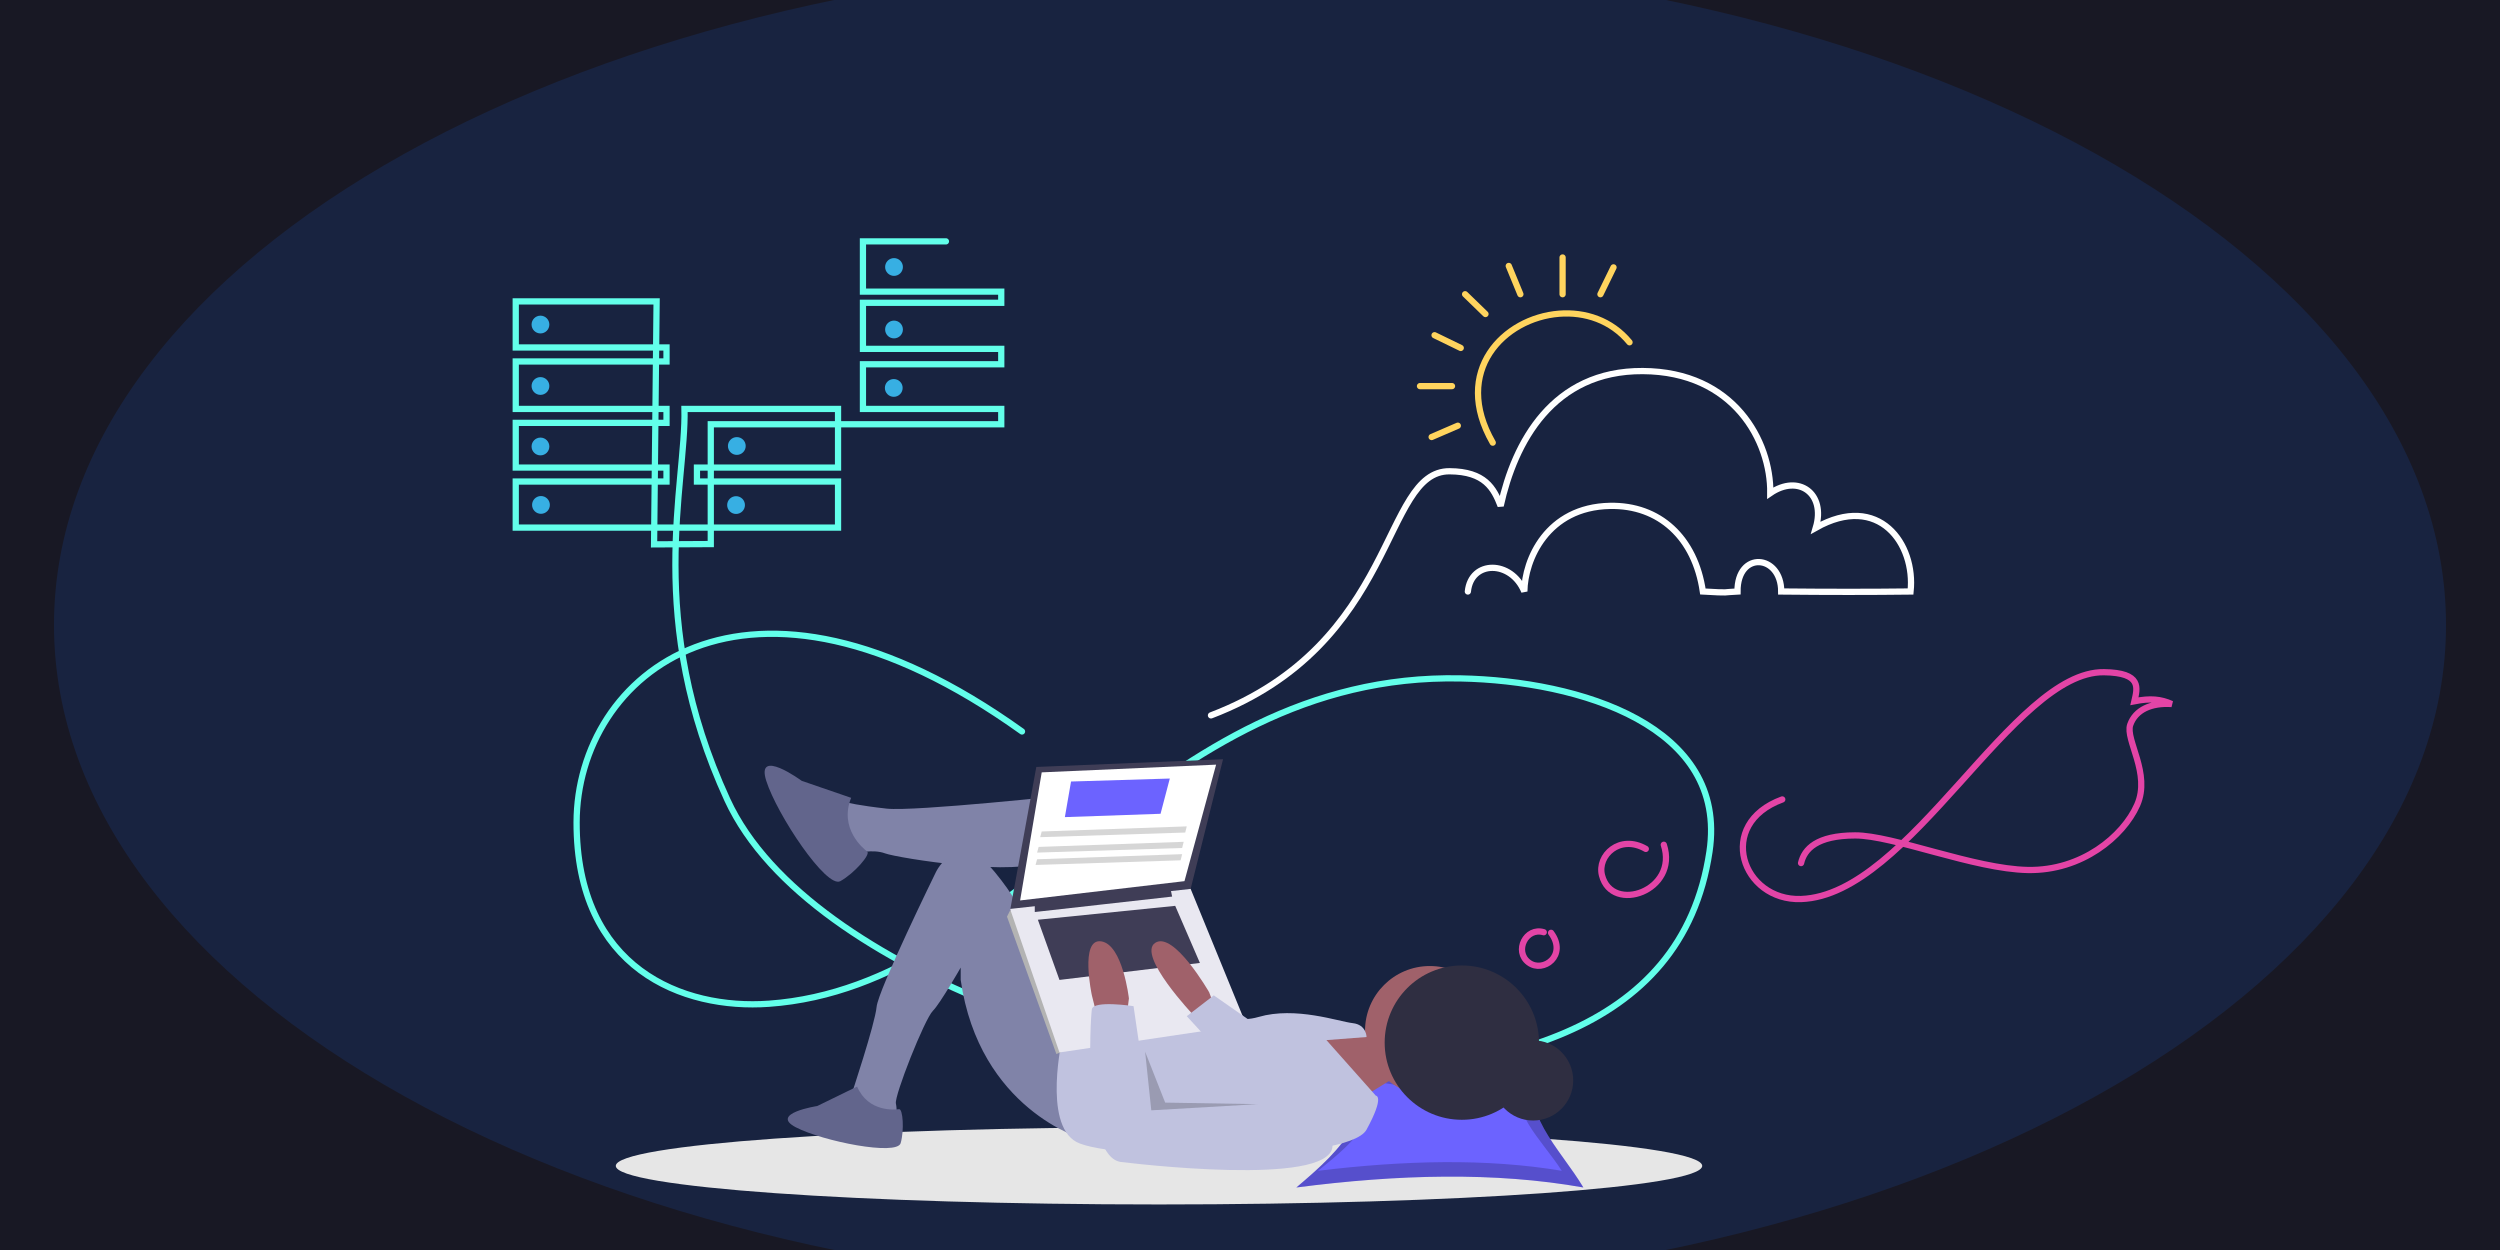
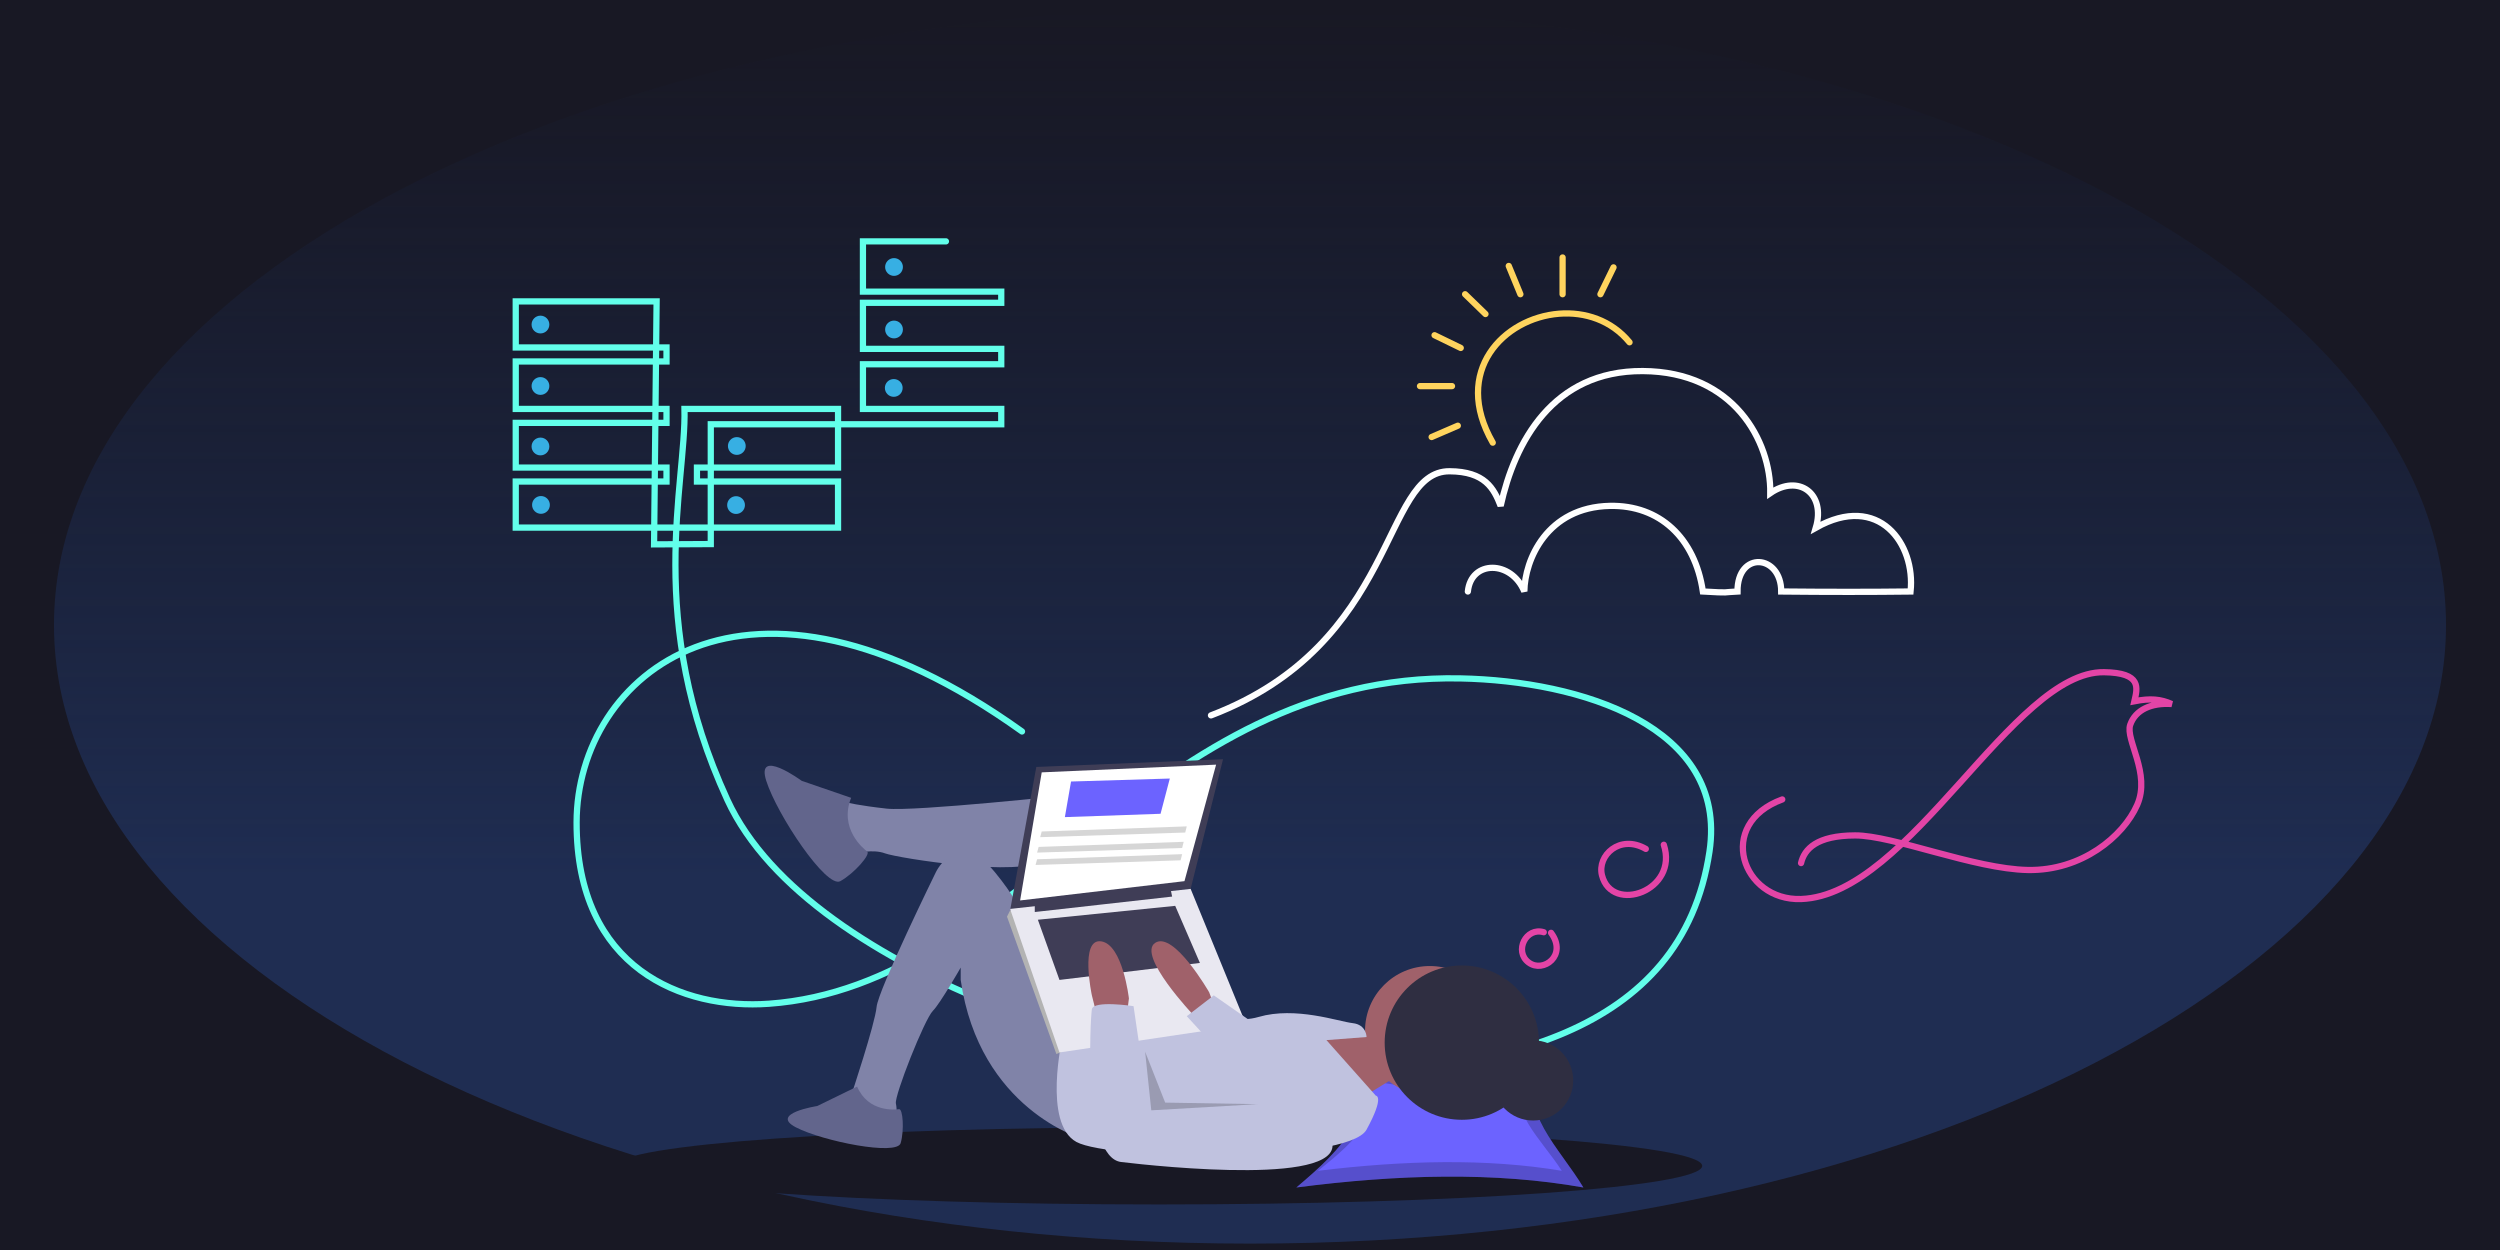
- <svg xmlns="http://www.w3.org/2000/svg" width="800" height="400" viewBox="0 0 800 400" version="1.1" id="anim">
+ <svg xmlns="http://www.w3.org/2000/svg" xmlns:xlink="http://www.w3.org/1999/xlink" width="800" height="400" viewBox="0 0 800 400" version="1.1" id="anim">
  <defs id="defs1080">
-     <clipPath clipPathUnits="userSpaceOnUse" id="clipPath1008">
-       <ellipse style="opacity:1;fill:#182340;fill-opacity:1;stroke:none;stroke-width:2.02;stroke-linecap:round;stroke-miterlimit:3;stroke-dasharray:none;stroke-opacity:1" id="ellipse1010" ry="213.249" rx="382.724" cy="200" cx="400" />
-     </clipPath>
+     <linearGradient id="linearGradient912">
+       <stop style="stop-color:#1f2d52;stop-opacity:1" offset="0" id="stop908" />
+       <stop style="stop-color:#182340;stop-opacity:0;" offset="1" id="stop910" />
+     </linearGradient>
+     <linearGradient xlink:href="#linearGradient912" id="linearGradient914" x1="435.621" y1="280.459" x2="435.621" y2="2.511" gradientUnits="userSpaceOnUse" />
  </defs>
  <g id="bck" style="display:inline;mix-blend-mode:normal;opacity:1">
    <rect style="opacity:1;fill:#181824;fill-opacity:1;stroke:none;stroke-width:0;stroke-miterlimit:4;stroke-dasharray:none" id="rect900" width="800" height="400" x="0" y="0" />
-     <rect style="display:inline;mix-blend-mode:normal;fill:#182340;fill-opacity:1;stroke:none;stroke-width:0;stroke-miterlimit:4;stroke-dasharray:none" id="rect900-1" width="800" height="400" x="0" y="0" clip-path="url(#clipPath1008)" />
+     <ellipse style="opacity:1;fill:url(#linearGradient914);fill-opacity:1;stroke:none;stroke-width:1.946;stroke-linecap:round;stroke-miterlimit:3;stroke-dasharray:none;stroke-opacity:1" id="ellipse1010" ry="197.955" rx="382.724" cy="200" cx="400" />
  </g>
  <g id="g1033" style="display:inline">
    <path d="m 327.044,234.07 c -88.853,-63.611 -142.436,-17.955 -142.531,29.043 -0.096,46.998 34.08,60.045 61.527,58.086 79.969,-5.709 122.472,-106.152 221.383,-104.108 38.146,0.788 85.604,15.179 79.614,55.405 -8.825,59.273 -69.7,71.084 -132.793,71.937 C 375.714,344.954 259.363,313.742 232.761,255.964 206.158,198.186 219.599,155.126 219.039,130.856 q 6.687,0 49.133,0 v 18.766 h -45.15 v 4.468 h 45.15 v 14.745 H 165.036 v -14.745 h 48.248 v -4.468 h -48.248 v -14.298 h 48.248 v -4.468 h -48.248 v -15.192 h 48.248 v -4.468 H 165.036 V 96.451 h 45.078 l -0.813,77.746 18.148,-0.097 v -38.329 h 92.955 v -4.915 h -44.264 v -14.298 h 44.264 V 111.643 H 276.14 V 96.898 h 44.264 V 93.323 H 276.14 V 77.238 h 26.559" fill="none" vector-effect="non-scaling-stroke" stroke-width="2.224" stroke="#62ffea" stroke-linejoin="miter" stroke-linecap="square" stroke-miterlimit="3" id="servers" style="stroke-width:2;stroke-linecap:round;stroke-miterlimit:3;stroke-dasharray:none" />
  </g>
  <g id="lights">
    <circle style="opacity:1;fill:#37afe3;fill-opacity:1;stroke:none;stroke-width:1.397;stroke-linecap:round;stroke-miterlimit:3;stroke-dasharray:none" id="light_1" cx="172.947" cy="103.855" r="2.845" />
    <circle style="fill:#37afe3;fill-opacity:1;stroke:none;stroke-width:1.397;stroke-linecap:round;stroke-miterlimit:3;stroke-dasharray:none" id="light_2" cx="172.947" cy="123.516" r="2.845" />
    <circle style="fill:#37afe3;fill-opacity:1;stroke:none;stroke-width:1.397;stroke-linecap:round;stroke-miterlimit:3;stroke-dasharray:none" id="light_3" cx="172.947" cy="142.873" r="2.845" />
    <circle style="fill:#37afe3;fill-opacity:1;stroke:none;stroke-width:1.397;stroke-linecap:round;stroke-miterlimit:3;stroke-dasharray:none" id="light_4" cx="173.109" cy="161.575" r="2.845" />
    <circle style="fill:#37afe3;fill-opacity:1;stroke:none;stroke-width:1.397;stroke-linecap:round;stroke-miterlimit:3;stroke-dasharray:none" id="light_6" cx="235.781" cy="142.718" r="2.845" />
    <circle style="fill:#37afe3;fill-opacity:1;stroke:none;stroke-width:1.397;stroke-linecap:round;stroke-miterlimit:3;stroke-dasharray:none" id="light_5" cx="235.537" cy="161.622" r="2.845" />
    <circle style="fill:#37afe3;fill-opacity:1;stroke:none;stroke-width:1.397;stroke-linecap:round;stroke-miterlimit:3;stroke-dasharray:none" id="light_9" cx="286.085" cy="85.436" r="2.845" />
    <circle style="fill:#37afe3;fill-opacity:1;stroke:none;stroke-width:1.397;stroke-linecap:round;stroke-miterlimit:3;stroke-dasharray:none" id="light_8" cx="286.085" cy="105.436" r="2.845" />
    <circle style="fill:#37afe3;fill-opacity:1;stroke:none;stroke-width:1.397;stroke-linecap:round;stroke-miterlimit:3;stroke-dasharray:none" id="light_7" cx="286.004" cy="124.138" r="2.845" />
  </g>
  <g id="relax" style="display:inline">
-     <ellipse cx="370.881" cy="373.081" rx="173.827" ry="12.346" fill="#e6e6e6" id="ellipse1323" style="stroke-width:0.438" />
+     <ellipse cx="370.881" cy="373.081" rx="173.827" ry="12.346" fill="#e6e6e6" id="ellipse1323" style="stroke-width:0.438;fill:#181824;fill-opacity:1" />
    <path d="m 506.683,379.995 c -28.344,-5.045 -59.339,-4.206 -91.852,0 14.819,-12.51 27.608,-25.021 12.789,-37.531 28.906,5.963 32.955,5.36 65.11,0 -7.458,12.51 6.494,25.021 13.952,37.531 z" fill="#6c63ff" id="path1325" style="stroke-width:0.438" />
    <path d="m 506.683,379.995 c -28.344,-5.045 -59.339,-4.206 -91.852,0 14.819,-12.51 27.608,-25.021 12.789,-37.531 28.906,5.963 32.955,5.36 65.11,0 -7.458,12.51 6.494,25.021 13.952,37.531 z" opacity="0.2" id="path1327" style="stroke-width:0.438" />
    <path d="m 499.769,374.657 c -24.077,-4.027 -50.406,-3.357 -78.025,0 12.588,-9.986 23.452,-19.972 10.864,-29.958 24.555,4.76 27.994,4.278 55.309,0 -6.335,9.986 5.516,19.972 11.852,29.958 z" fill="#6c63ff" id="path1329" style="stroke-width:0.438" />
    <circle cx="490.598" cy="345.739" r="12.829" fill="#2f2e41" id="circle1331" style="stroke-width:0.438" />
    <polygon points="536.463,466.249 537.591,466.249 557.899,469.634 568.053,498.967 538.72,517.019 504.873,466.249 " fill="#a0616a" id="polygon1333" transform="matrix(0.4377081,0,0,0.4377081,197.0537,126.7778)" />
    <circle cx="457.547" cy="329.871" r="20.741" fill="#a0616a" id="circle1335" style="stroke-width:0.438" />
    <path d="m 342.979,254.316 c 0,0 -50.37,5.432 -59.259,4.444 -8.889,-0.988 -12.839,-1.975 -12.839,-1.975 0,0 -5.926,7.901 -2.963,11.358 a 21.37,21.37 0 0 0 5.926,4.938 c 0,0 5.432,-1.481 9.383,0 3.951,1.481 43.951,7.901 50.864,1.975 6.914,-5.926 8.889,-20.741 8.889,-20.741 z" fill="#2f2e41" id="path1337" style="fill:#8083a8;fill-opacity:1;stroke-width:0.438" />
    <path d="m 346.436,364.439 c 0,0 -33.086,-9.383 -39.012,-50.864 v -3.951 c 0,0 -6.546,11.485 -8.889,13.827 -2.716,2.716 -12.346,27.16 -11.852,29.63 0.494,2.469 0,3.457 0,3.457 l -14.321,-1.481 v -4.444 c 0,0 7.654,-22.963 8.148,-28.395 0.494,-5.432 19.012,-43.21 19.012,-43.21 0,0 6.914,-14.321 18.765,0 11.852,14.321 12.839,24.197 12.839,24.197 l 15.309,29.63 z" fill="#2f2e41" id="path1339" style="fill:#8083a8;fill-opacity:1;stroke-width:0.438" />
    <path d="m 272.362,255.304 -15.802,-5.432 c 0,0 -14.815,-10.864 -11.358,0 3.457,10.864 19.259,34.568 23.704,32.099 4.444,-2.469 9.79,-8.598 8.598,-9.484 -1.191,-0.886 -9.092,-7.306 -5.142,-17.182 z" fill="#2f2e41" id="path1341" style="fill:#62658c;fill-opacity:1;stroke-width:0.438" />
    <path d="m 274.272,347.697 -12.756,6.23 c 0,0 -15.426,2.373 -6.823,6.823 8.603,4.45 32.336,9.197 33.523,5.043 1.187,-4.153 0.716,-11.046 -0.532,-10.863 -1.248,0.183 -9.851,1.073 -13.411,-7.233 z" fill="#2f2e41" id="path1343" style="fill:#62658c;fill-opacity:1;stroke-width:0.438" />
    <path d="m 340.016,331.847 c 0,0 -6.42,27.654 4.444,33.58 10.864,5.926 86.913,6.914 92.839,-3.951 5.926,-10.864 2.963,-10.864 2.963,-10.864 l -15.802,-17.778 12.839,-0.988 c 0,0 0,-3.951 -4.444,-4.444 -4.444,-0.494 -18.272,-5.432 -30.123,-1.975 -11.852,3.457 -18.765,-6.914 -18.765,-6.914 z" fill="#575a89" id="path1345" style="fill:#c0c2df;fill-opacity:1;stroke-width:0.438" />
    <polygon points="288.257,375.993 420.258,360.198 443.95,265.428 307.437,271.069 " fill="#3f3d56" id="polygon1347" transform="matrix(0.4377081,0,0,0.4377081,197.0537,126.7778)" />
    <polygon points="295.591,368.659 415.745,354.557 438.873,269.377 311.386,275.018 " fill="#ffffff" id="polygon1349" transform="matrix(0.4377081,0,0,0.4377081,197.0537,126.7778)" />
    <polygon points="326.616,473.019 292.77,377.121 288.257,375.993 286.001,380.505 322.104,480.916 325.499,479.618 " fill="#b3b3b3" id="polygon1351" transform="matrix(0.4377081,0,0,0.4377081,197.0537,126.7778)" />
    <polygon points="324.36,479.788 460.873,459.48 420.258,360.198 288.257,374.864 " fill="#d0cde1" id="polygon1353" transform="matrix(0.4377081,0,0,0.4377081,197.0537,126.7778)" style="fill:#e9e8f1;fill-opacity:1" />
    <polygon points="306.309,377.121 406.719,365.839 405.591,360.198 306.309,371.48 " fill="#3f3d56" id="polygon1355" transform="matrix(0.4377081,0,0,0.4377081,197.0537,126.7778)" />
    <polygon points="324.36,426.762 427.027,414.352 408.976,372.608 308.565,382.762 " fill="#3f3d56" id="polygon1357" transform="matrix(0.4377081,0,0,0.4377081,197.0537,126.7778)" />
    <path d="m 388.411,321.476 -1.481,-3.951 c 0,0 -11.358,-19.753 -17.284,-15.802 -5.926,3.951 12.346,23.21 12.346,23.21 h 5.926 z" fill="#a0616a" id="path1359" style="stroke-width:0.438" />
    <path d="m 350.881,324.439 -1.481,-5.926 c 0,0 -3.951,-18.272 2.963,-17.284 6.914,0.988 8.889,18.272 8.889,18.272 l -0.494,3.951 z" fill="#a0616a" id="path1361" style="stroke-width:0.438" />
    <path d="m 362.732,321.97 c 0,0 -12.839,-1.975 -13.333,0.988 -0.494,2.963 -2.963,47.407 9.383,48.889 12.346,1.481 73.58,7.901 67.16,-7.407 -6.42,-15.309 -16.296,-13.333 -16.296,-13.333 l -41.975,4.444 z" fill="#575a89" id="path1363" style="fill:#c0c2df;fill-opacity:1;stroke-width:0.438" />
    <polygon points="437.181,438.044 417.437,453.275 442.258,480.352 467.078,458.916 " fill="#575a89" id="polygon1365" transform="matrix(0.4377081,0,0,0.4377081,197.0537,126.7778)" style="fill:#c0c2df;fill-opacity:1" />
    <polygon points="391.488,522.096 469.335,517.583 401.642,516.455 386.976,479.224 " opacity="0.2" id="polygon1367" transform="matrix(0.4377081,0,0,0.4377081,197.0537,126.7778)" />
    <circle cx="467.785" cy="333.64" r="24.691" fill="#2f2e41" id="circle1369" style="stroke-width:0.438" />
    <polygon points="398.258,305.301 405.027,279.531 332.822,281.71 328.309,307.736 " fill="#6c63ff" id="polygon1371" transform="matrix(0.4377081,0,0,0.4377081,197.0537,126.7778)" />
    <polygon points="416.309,319.018 417.437,314.505 311.386,318.239 310.258,322.403 " fill="#e6e6e6" id="polygon1373" transform="matrix(0.4377081,0,0,0.4377081,197.0537,126.7778)" style="fill:#d6d6d6;fill-opacity:1" />
    <polygon points="414.053,330.3 415.181,325.787 309.129,329.521 308.001,333.685 " fill="#e6e6e6" id="polygon1375" transform="matrix(0.4377081,0,0,0.4377081,197.0537,126.7778)" style="fill:#d6d6d6;fill-opacity:1" />
    <polygon points="412.924,339.326 414.053,334.813 308.001,338.546 306.873,342.71 " fill="#e6e6e6" id="polygon1377" transform="matrix(0.4377081,0,0,0.4377081,197.0537,126.7778)" style="fill:#d6d6d6;fill-opacity:1" />
  </g>
  <g id="sun">
    <line x1="500.029" y1="94.152" x2="500.029" y2="82.39" vector-effect="non-scaling-stroke" stroke-width="6.667" stroke="#ffd45e" stroke-linejoin="miter" stroke-linecap="square" stroke-miterlimit="3" id="sun_6" style="isolation:isolate;stroke-width:2;stroke-linecap:round;stroke-miterlimit:3;stroke-dasharray:none" />
    <line x1="486.526" y1="94.152" x2="482.801" y2="85.104" vector-effect="non-scaling-stroke" stroke-width="6.667" stroke="#ffd45e" stroke-linejoin="miter" stroke-linecap="square" stroke-miterlimit="3" id="sun_5" style="isolation:isolate;stroke-width:2;stroke-linecap:round;stroke-miterlimit:3;stroke-dasharray:none" />
    <line x1="475.352" y1="100.486" x2="468.833" y2="94.152" vector-effect="non-scaling-stroke" stroke-width="6.667" stroke="#ffd45e" stroke-linejoin="miter" stroke-linecap="square" stroke-miterlimit="3" id="sun_4" style="isolation:isolate;stroke-width:2;stroke-linecap:round;stroke-miterlimit:3;stroke-dasharray:none" />
    <path d="m 477.68,141.653 c -13.139,-22.866 3.513,-39.859 21.232,-41.265 8.246,-0.654 16.723,2.068 22.536,9.145" fill="none" vector-effect="non-scaling-stroke" stroke-width="6.667" stroke="#ffd45e" stroke-linejoin="miter" stroke-linecap="square" stroke-miterlimit="3" id="sunshine" style="isolation:isolate;stroke-width:2;stroke-linecap:round;stroke-miterlimit:3;stroke-dasharray:none" />
    <line x1="512.135" y1="94.152" x2="516.326" y2="85.557" vector-effect="non-scaling-stroke" stroke-width="6.667" stroke="#ffd45e" stroke-linejoin="miter" stroke-linecap="square" stroke-miterlimit="3" id="sun_7" style="isolation:isolate;stroke-width:2;stroke-linecap:round;stroke-miterlimit:3;stroke-dasharray:none" />
    <line x1="467.436" y1="111.343" x2="459.055" y2="107.271" vector-effect="non-scaling-stroke" stroke-width="6.667" stroke="#ffd45e" stroke-linejoin="miter" stroke-linecap="square" stroke-miterlimit="3" id="sun_3" style="isolation:isolate;stroke-width:2;stroke-linecap:round;stroke-miterlimit:3;stroke-dasharray:none" />
    <line x1="464.642" y1="123.557" x2="454.398" y2="123.557" vector-effect="non-scaling-stroke" stroke-width="6.667" stroke="#ffd45e" stroke-linejoin="miter" stroke-linecap="square" stroke-miterlimit="3" id="sun_2" style="isolation:isolate;stroke-width:2;stroke-linecap:round;stroke-miterlimit:3;stroke-dasharray:none" />
    <line x1="466.504" y1="136.224" x2="458.123" y2="139.844" vector-effect="non-scaling-stroke" stroke-width="6.667" stroke="#ffd45e" stroke-linejoin="miter" stroke-linecap="square" stroke-miterlimit="3" id="sun_1" style="isolation:isolate;stroke-width:2;stroke-linecap:round;stroke-miterlimit:3;stroke-dasharray:none" />
  </g>
  <g id="layer4">
    <path d="m 387.516,228.922 c 60.095,-22.912 54.567,-78.268 76.371,-78.119 11.289,0.077 14.162,5.478 16.323,11.077 4.441,-20.231 16.596,-43.304 45.473,-43.141 29.248,0.166 41.007,22.543 40.809,39.06 9.021,-6.184 17.842,0.064 14.574,11.077 20.174,-11.38 31.935,5.159 30.315,20.404 q -18.852,0.23 -41.392,0 c 0,-11.925 -14.057,-13.145 -13.992,0 -5.252,0.23 -1.706,0.529 -11.077,0 -2.532,-17.243 -13.928,-27.709 -29.732,-27.4 -20.167,0.394 -27.301,17.294 -27.4,27.4 -4.16,-10.1 -17.053,-10.107 -18.072,0" fill="none" vector-effect="non-scaling-stroke" stroke-width="2.195" stroke="#ffffff" stroke-linejoin="miter" stroke-linecap="square" stroke-miterlimit="3" id="cloud" style="isolation:isolate;stroke-width:2;stroke-linecap:round;stroke-miterlimit:3;stroke-dasharray:none" />
  </g>
  <g id="birds" style="display:inline">
    <path style="fill:none;stroke:#e344a6;stroke-width:2;stroke-linecap:round;stroke-linejoin:miter;stroke-miterlimit:4;stroke-dasharray:none;stroke-opacity:1" d="m 494,298.312 c -5.67,-1.734 -9.605,6.101 -4.831,9.687 4.682,3.517 12.51,-2.313 7.168,-9.497" id="bird_1" />
    <path style="fill:none;stroke:#e344a6;stroke-width:2;stroke-linecap:round;stroke-linejoin:miter;stroke-miterlimit:4;stroke-dasharray:none;stroke-opacity:1" d="m 526.658,271.65 c -8.342,-4.818 -15.644,2.161 -14.018,8.475 3.199,12.419 24.608,4.89 19.772,-9.802" id="bird_2" />
    <path style="fill:none;stroke:#e344a6;stroke-width:2;stroke-linecap:round;stroke-linejoin:miter;stroke-miterlimit:4;stroke-dasharray:none;stroke-opacity:1" d="m 570.324,255.823 c -21.47,7.866 -12.867,32.53 6.013,31.867 34.818,-1.222 67.801,-72.973 96.929,-72.586 12.244,0.162 10.703,5.088 9.737,9.295 5.11,-1.002 8.375,-0.7 11.95,0.885 -6.551,-0.44 -11.615,1.856 -13.278,6.639 -1.663,4.783 6.668,15.602 2.213,25.671 -4.455,10.069 -17.739,21.12 -34.965,20.802 -17.227,-0.318 -43.082,-11.107 -55.325,-11.065 -12.243,0.042 -16.204,4.353 -17.261,8.852" id="bird_3" />
  </g>
</svg>
